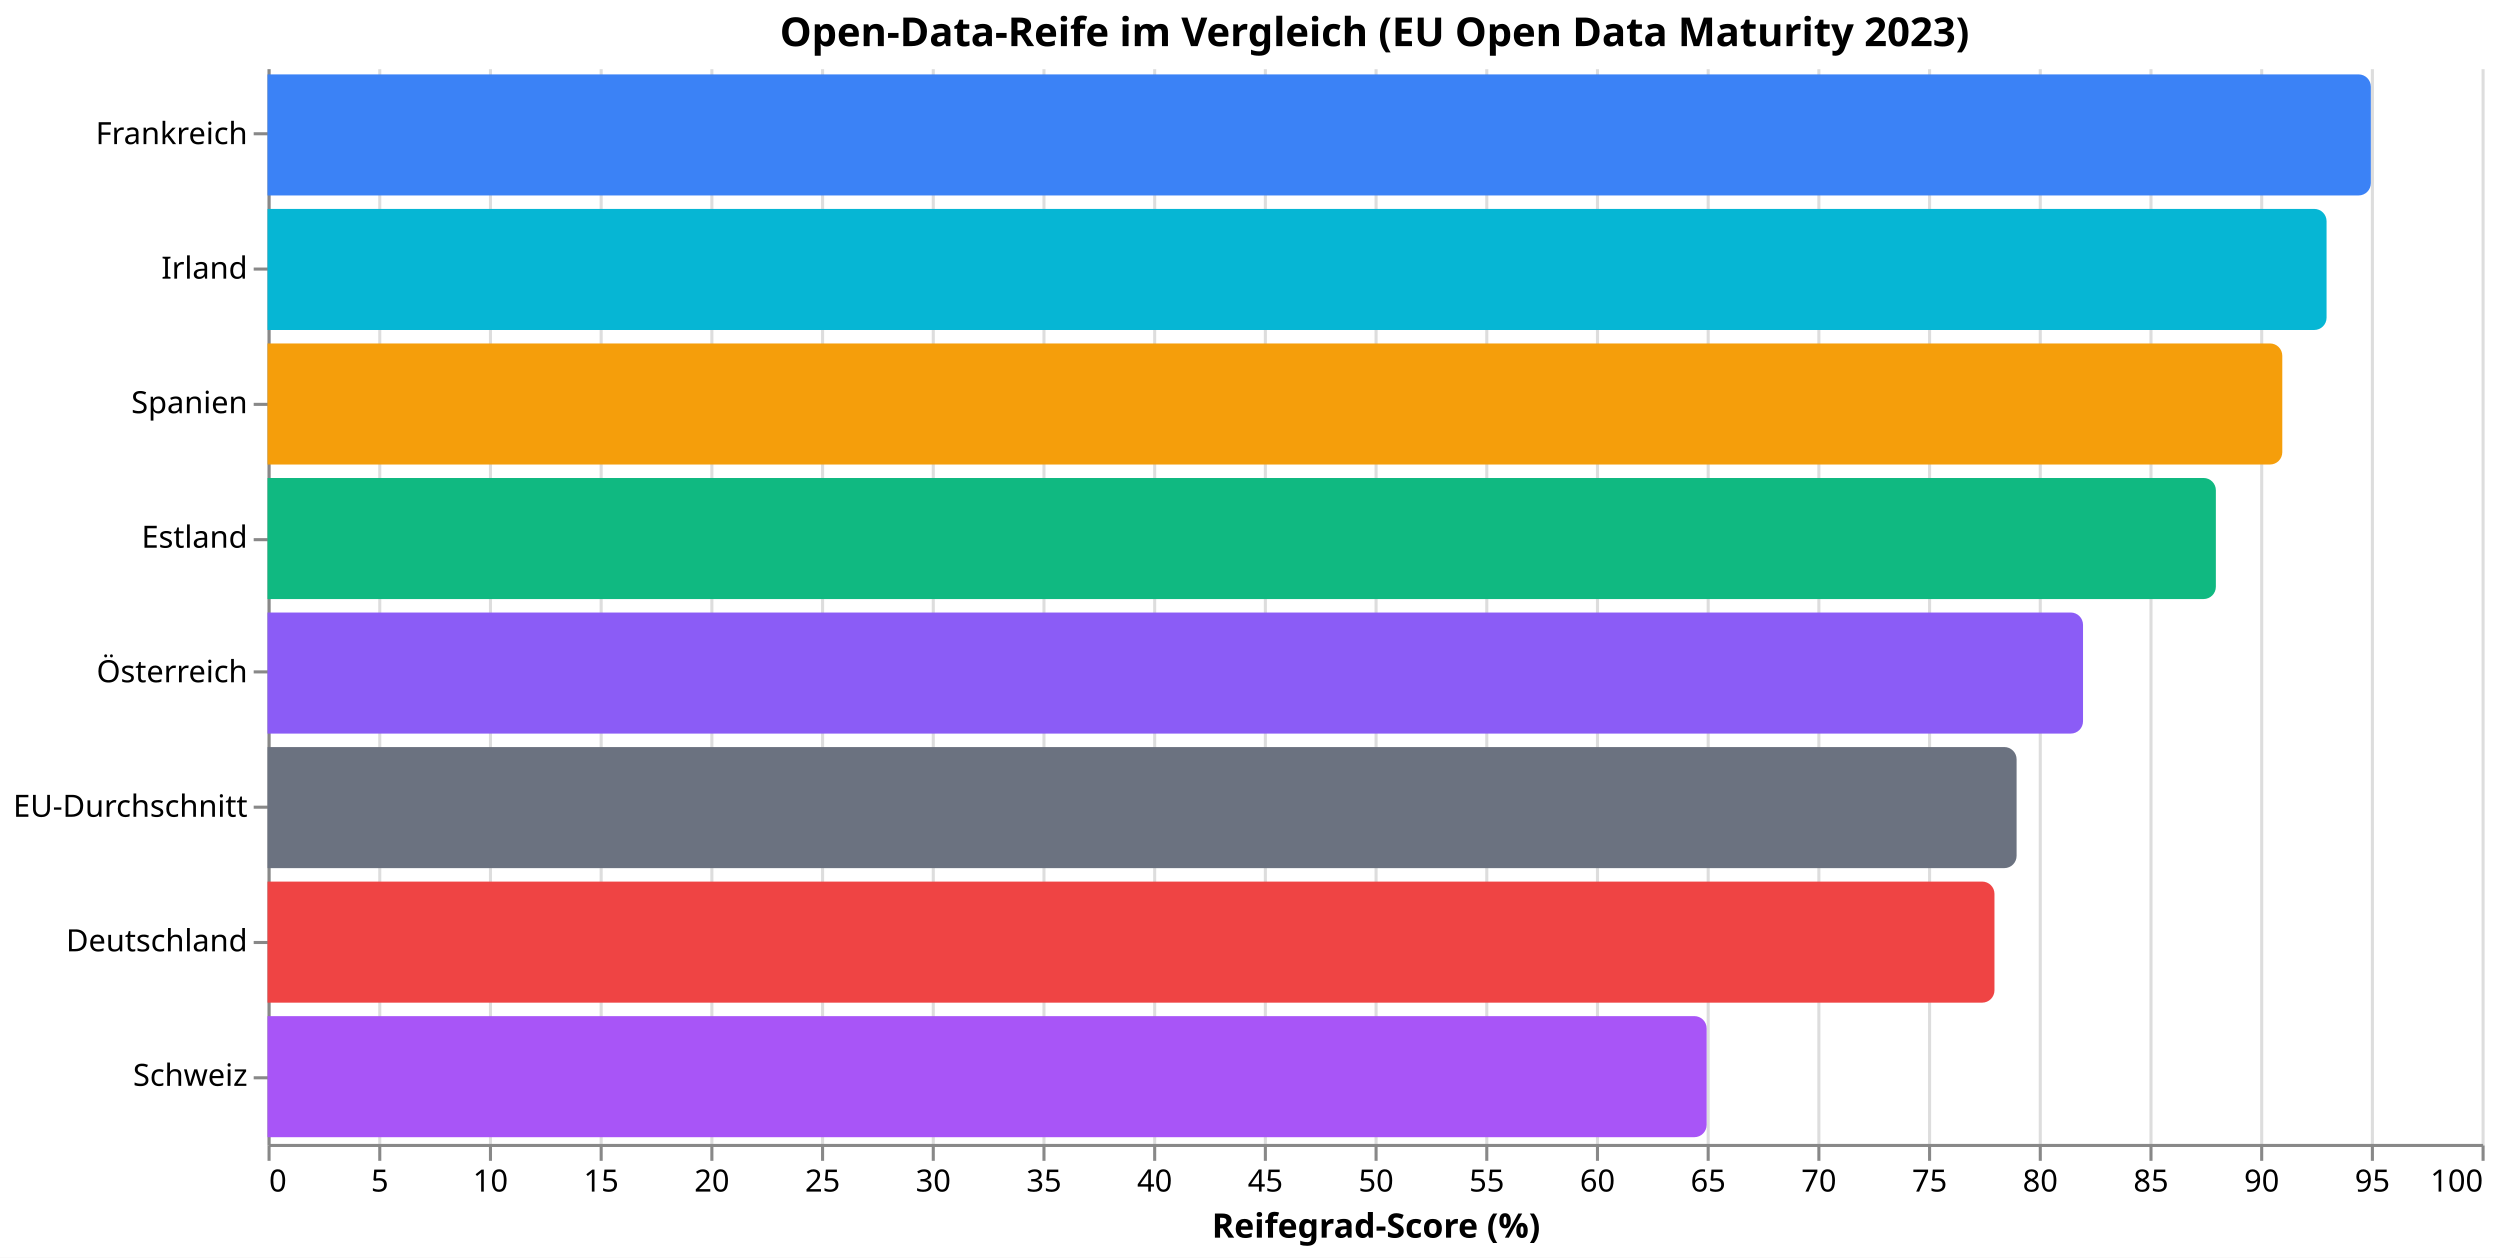
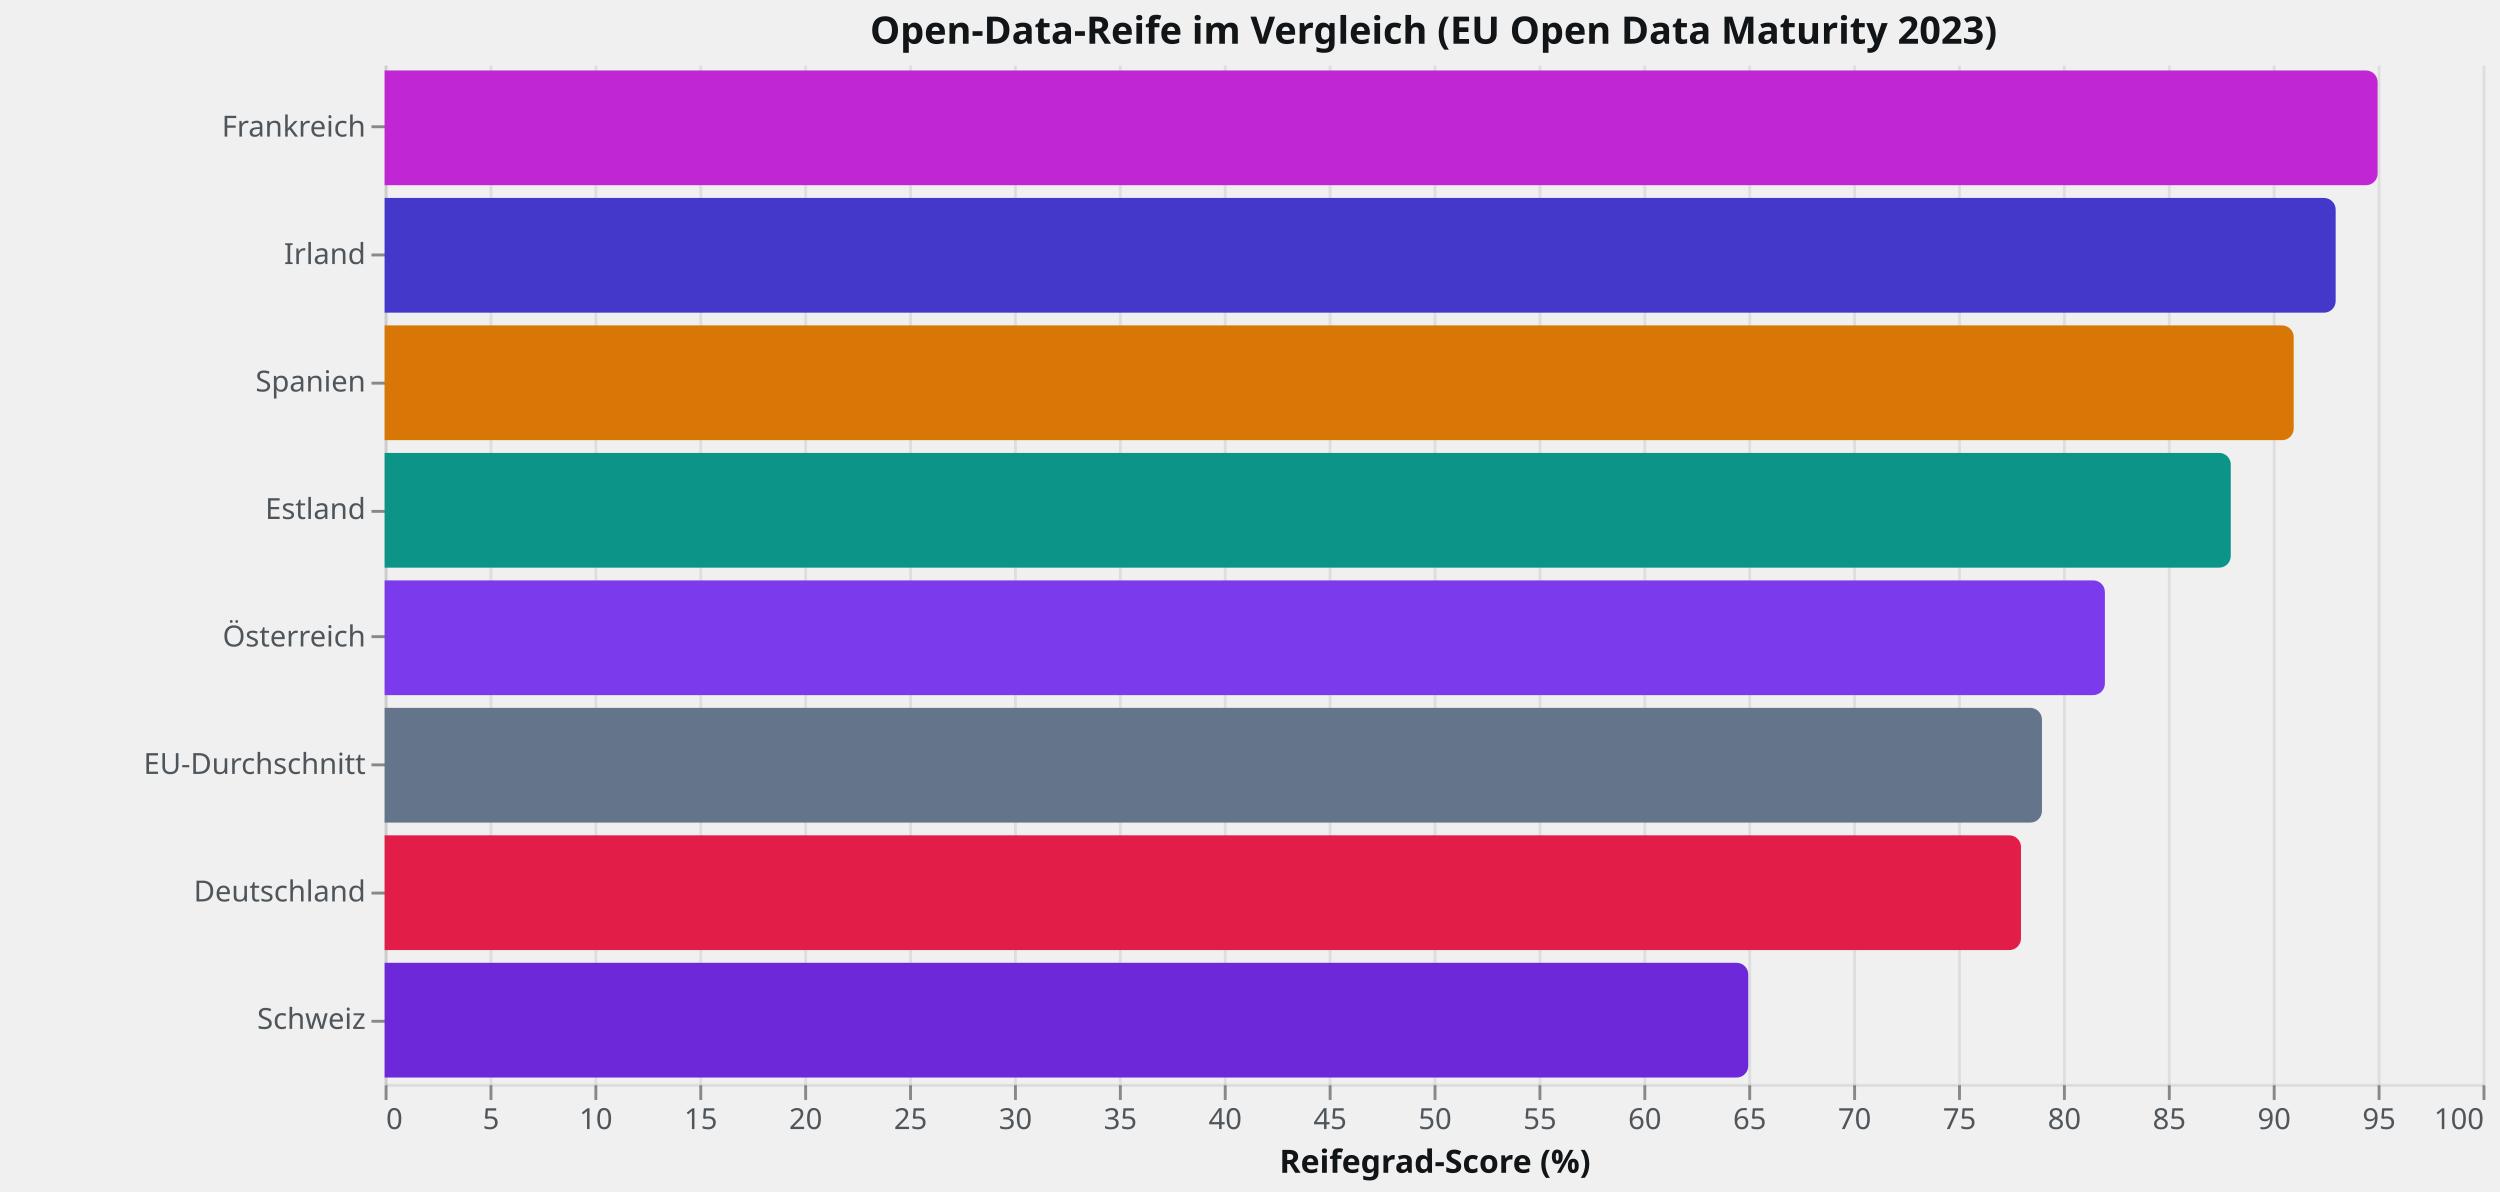
- <svg xmlns="http://www.w3.org/2000/svg" version="1.1" class="marks" width="813" height="409" viewBox="0 0 813 409">
-   <rect width="813" height="409" fill="white" />
-   <g fill="none" stroke-miterlimit="10" transform="translate(87,22)">
+ <svg xmlns="http://www.w3.org/2000/svg" version="1.1" class="marks" width="858" height="409" viewBox="0 0 858 409">
+   <g fill="none" stroke-miterlimit="10" transform="translate(132,22)">
    <g class="mark-group role-frame root" role="graphics-object" aria-roledescription="group mark container">
      <g transform="translate(0,0)">
        <path class="background" aria-hidden="true" d="M0.5,0.5h720v350h-720Z" />
        <g>
          <g class="mark-group role-axis" aria-hidden="true">
            <g transform="translate(0.5,350.5)">
              <path class="background" aria-hidden="true" d="M0,0h0v0h0Z" pointer-events="none" />
              <g>
                <g class="mark-rule role-axis-grid" pointer-events="none">
-                   <line transform="translate(0,0)" x2="0" y2="-350" stroke="#ddd" stroke-width="1" opacity="1" />
-                   <line transform="translate(36,0)" x2="0" y2="-350" stroke="#ddd" stroke-width="1" opacity="1" />
-                   <line transform="translate(72,0)" x2="0" y2="-350" stroke="#ddd" stroke-width="1" opacity="1" />
-                   <line transform="translate(108,0)" x2="0" y2="-350" stroke="#ddd" stroke-width="1" opacity="1" />
-                   <line transform="translate(144,0)" x2="0" y2="-350" stroke="#ddd" stroke-width="1" opacity="1" />
-                   <line transform="translate(180,0)" x2="0" y2="-350" stroke="#ddd" stroke-width="1" opacity="1" />
-                   <line transform="translate(216,0)" x2="0" y2="-350" stroke="#ddd" stroke-width="1" opacity="1" />
-                   <line transform="translate(252,0)" x2="0" y2="-350" stroke="#ddd" stroke-width="1" opacity="1" />
-                   <line transform="translate(288,0)" x2="0" y2="-350" stroke="#ddd" stroke-width="1" opacity="1" />
-                   <line transform="translate(324,0)" x2="0" y2="-350" stroke="#ddd" stroke-width="1" opacity="1" />
-                   <line transform="translate(360,0)" x2="0" y2="-350" stroke="#ddd" stroke-width="1" opacity="1" />
-                   <line transform="translate(396,0)" x2="0" y2="-350" stroke="#ddd" stroke-width="1" opacity="1" />
-                   <line transform="translate(432,0)" x2="0" y2="-350" stroke="#ddd" stroke-width="1" opacity="1" />
-                   <line transform="translate(468,0)" x2="0" y2="-350" stroke="#ddd" stroke-width="1" opacity="1" />
-                   <line transform="translate(504,0)" x2="0" y2="-350" stroke="#ddd" stroke-width="1" opacity="1" />
-                   <line transform="translate(540,0)" x2="0" y2="-350" stroke="#ddd" stroke-width="1" opacity="1" />
-                   <line transform="translate(576,0)" x2="0" y2="-350" stroke="#ddd" stroke-width="1" opacity="1" />
-                   <line transform="translate(612,0)" x2="0" y2="-350" stroke="#ddd" stroke-width="1" opacity="1" />
-                   <line transform="translate(648,0)" x2="0" y2="-350" stroke="#ddd" stroke-width="1" opacity="1" />
-                   <line transform="translate(684,0)" x2="0" y2="-350" stroke="#ddd" stroke-width="1" opacity="1" />
-                   <line transform="translate(720,0)" x2="0" y2="-350" stroke="#ddd" stroke-width="1" opacity="1" />
+                   <line transform="translate(0,0)" x2="0" y2="-350" stroke="rgba(18,21,23,0.08)" stroke-width="1" opacity="1" />
+                   <line transform="translate(36,0)" x2="0" y2="-350" stroke="rgba(18,21,23,0.08)" stroke-width="1" opacity="1" />
+                   <line transform="translate(72,0)" x2="0" y2="-350" stroke="rgba(18,21,23,0.08)" stroke-width="1" opacity="1" />
+                   <line transform="translate(108,0)" x2="0" y2="-350" stroke="rgba(18,21,23,0.08)" stroke-width="1" opacity="1" />
+                   <line transform="translate(144,0)" x2="0" y2="-350" stroke="rgba(18,21,23,0.08)" stroke-width="1" opacity="1" />
+                   <line transform="translate(180,0)" x2="0" y2="-350" stroke="rgba(18,21,23,0.08)" stroke-width="1" opacity="1" />
+                   <line transform="translate(216,0)" x2="0" y2="-350" stroke="rgba(18,21,23,0.08)" stroke-width="1" opacity="1" />
+                   <line transform="translate(252,0)" x2="0" y2="-350" stroke="rgba(18,21,23,0.08)" stroke-width="1" opacity="1" />
+                   <line transform="translate(288,0)" x2="0" y2="-350" stroke="rgba(18,21,23,0.08)" stroke-width="1" opacity="1" />
+                   <line transform="translate(324,0)" x2="0" y2="-350" stroke="rgba(18,21,23,0.08)" stroke-width="1" opacity="1" />
+                   <line transform="translate(360,0)" x2="0" y2="-350" stroke="rgba(18,21,23,0.08)" stroke-width="1" opacity="1" />
+                   <line transform="translate(396,0)" x2="0" y2="-350" stroke="rgba(18,21,23,0.08)" stroke-width="1" opacity="1" />
+                   <line transform="translate(432,0)" x2="0" y2="-350" stroke="rgba(18,21,23,0.08)" stroke-width="1" opacity="1" />
+                   <line transform="translate(468,0)" x2="0" y2="-350" stroke="rgba(18,21,23,0.08)" stroke-width="1" opacity="1" />
+                   <line transform="translate(504,0)" x2="0" y2="-350" stroke="rgba(18,21,23,0.08)" stroke-width="1" opacity="1" />
+                   <line transform="translate(540,0)" x2="0" y2="-350" stroke="rgba(18,21,23,0.08)" stroke-width="1" opacity="1" />
+                   <line transform="translate(576,0)" x2="0" y2="-350" stroke="rgba(18,21,23,0.08)" stroke-width="1" opacity="1" />
+                   <line transform="translate(612,0)" x2="0" y2="-350" stroke="rgba(18,21,23,0.08)" stroke-width="1" opacity="1" />
+                   <line transform="translate(648,0)" x2="0" y2="-350" stroke="rgba(18,21,23,0.08)" stroke-width="1" opacity="1" />
+                   <line transform="translate(684,0)" x2="0" y2="-350" stroke="rgba(18,21,23,0.08)" stroke-width="1" opacity="1" />
+                   <line transform="translate(720,0)" x2="0" y2="-350" stroke="rgba(18,21,23,0.08)" stroke-width="1" opacity="1" />
                </g>
              </g>
              <path class="foreground" aria-hidden="true" d="" pointer-events="none" display="none" />
            </g>
          </g>
          <g class="mark-group role-axis" role="graphics-symbol" aria-roledescription="axis" aria-label="X-axis titled 'Reifegrad-Score (%)' for a linear scale with values from 0 to 100">
            <g transform="translate(0.5,350.5)">
              <path class="background" aria-hidden="true" d="M0,0h0v0h0Z" pointer-events="none" />
              <g>
                <g class="mark-rule role-axis-tick" pointer-events="none">
                  <line transform="translate(0,0)" x2="0" y2="5" stroke="#888" stroke-width="1" opacity="1" />
                  <line transform="translate(36,0)" x2="0" y2="5" stroke="#888" stroke-width="1" opacity="1" />
                  <line transform="translate(72,0)" x2="0" y2="5" stroke="#888" stroke-width="1" opacity="1" />
                  <line transform="translate(108,0)" x2="0" y2="5" stroke="#888" stroke-width="1" opacity="1" />
                  <line transform="translate(144,0)" x2="0" y2="5" stroke="#888" stroke-width="1" opacity="1" />
                  <line transform="translate(180,0)" x2="0" y2="5" stroke="#888" stroke-width="1" opacity="1" />
                  <line transform="translate(216,0)" x2="0" y2="5" stroke="#888" stroke-width="1" opacity="1" />
                  <line transform="translate(252,0)" x2="0" y2="5" stroke="#888" stroke-width="1" opacity="1" />
                  <line transform="translate(288,0)" x2="0" y2="5" stroke="#888" stroke-width="1" opacity="1" />
                  <line transform="translate(324,0)" x2="0" y2="5" stroke="#888" stroke-width="1" opacity="1" />
                  <line transform="translate(360,0)" x2="0" y2="5" stroke="#888" stroke-width="1" opacity="1" />
                  <line transform="translate(396,0)" x2="0" y2="5" stroke="#888" stroke-width="1" opacity="1" />
                  <line transform="translate(432,0)" x2="0" y2="5" stroke="#888" stroke-width="1" opacity="1" />
                  <line transform="translate(468,0)" x2="0" y2="5" stroke="#888" stroke-width="1" opacity="1" />
                  <line transform="translate(504,0)" x2="0" y2="5" stroke="#888" stroke-width="1" opacity="1" />
                  <line transform="translate(540,0)" x2="0" y2="5" stroke="#888" stroke-width="1" opacity="1" />
                  <line transform="translate(576,0)" x2="0" y2="5" stroke="#888" stroke-width="1" opacity="1" />
                  <line transform="translate(612,0)" x2="0" y2="5" stroke="#888" stroke-width="1" opacity="1" />
                  <line transform="translate(648,0)" x2="0" y2="5" stroke="#888" stroke-width="1" opacity="1" />
                  <line transform="translate(684,0)" x2="0" y2="5" stroke="#888" stroke-width="1" opacity="1" />
                  <line transform="translate(720,0)" x2="0" y2="5" stroke="#888" stroke-width="1" opacity="1" />
                </g>
                <g class="mark-text role-axis-label" pointer-events="none">
-                   <text text-anchor="start" transform="translate(0,15)" font-family="Switzer, system-ui, sans-serif" font-size="10px" fill="#000" opacity="1">0</text>
-                   <text text-anchor="middle" transform="translate(36,15)" font-family="Switzer, system-ui, sans-serif" font-size="10px" fill="#000" opacity="1">5</text>
-                   <text text-anchor="middle" transform="translate(72,15)" font-family="Switzer, system-ui, sans-serif" font-size="10px" fill="#000" opacity="1">10</text>
-                   <text text-anchor="middle" transform="translate(108,15)" font-family="Switzer, system-ui, sans-serif" font-size="10px" fill="#000" opacity="1">15</text>
-                   <text text-anchor="middle" transform="translate(144,15)" font-family="Switzer, system-ui, sans-serif" font-size="10px" fill="#000" opacity="1">20</text>
-                   <text text-anchor="middle" transform="translate(180,15)" font-family="Switzer, system-ui, sans-serif" font-size="10px" fill="#000" opacity="1">25</text>
-                   <text text-anchor="middle" transform="translate(216,15)" font-family="Switzer, system-ui, sans-serif" font-size="10px" fill="#000" opacity="1">30</text>
-                   <text text-anchor="middle" transform="translate(252,15)" font-family="Switzer, system-ui, sans-serif" font-size="10px" fill="#000" opacity="1">35</text>
-                   <text text-anchor="middle" transform="translate(288,15)" font-family="Switzer, system-ui, sans-serif" font-size="10px" fill="#000" opacity="1">40</text>
-                   <text text-anchor="middle" transform="translate(324,15)" font-family="Switzer, system-ui, sans-serif" font-size="10px" fill="#000" opacity="1">45</text>
-                   <text text-anchor="middle" transform="translate(360,15)" font-family="Switzer, system-ui, sans-serif" font-size="10px" fill="#000" opacity="1">50</text>
-                   <text text-anchor="middle" transform="translate(396,15)" font-family="Switzer, system-ui, sans-serif" font-size="10px" fill="#000" opacity="1">55</text>
-                   <text text-anchor="middle" transform="translate(432,15)" font-family="Switzer, system-ui, sans-serif" font-size="10px" fill="#000" opacity="1">60</text>
-                   <text text-anchor="middle" transform="translate(468,15)" font-family="Switzer, system-ui, sans-serif" font-size="10px" fill="#000" opacity="1">65</text>
-                   <text text-anchor="middle" transform="translate(504,15)" font-family="Switzer, system-ui, sans-serif" font-size="10px" fill="#000" opacity="1">70</text>
-                   <text text-anchor="middle" transform="translate(540,15)" font-family="Switzer, system-ui, sans-serif" font-size="10px" fill="#000" opacity="1">75</text>
-                   <text text-anchor="middle" transform="translate(576,15)" font-family="Switzer, system-ui, sans-serif" font-size="10px" fill="#000" opacity="1">80</text>
-                   <text text-anchor="middle" transform="translate(612,15)" font-family="Switzer, system-ui, sans-serif" font-size="10px" fill="#000" opacity="1">85</text>
-                   <text text-anchor="middle" transform="translate(648,15)" font-family="Switzer, system-ui, sans-serif" font-size="10px" fill="#000" opacity="1">90</text>
-                   <text text-anchor="middle" transform="translate(684,15)" font-family="Switzer, system-ui, sans-serif" font-size="10px" fill="#000" opacity="1">95</text>
-                   <text text-anchor="end" transform="translate(720,15)" font-family="Switzer, system-ui, sans-serif" font-size="10px" fill="#000" opacity="1">100</text>
+                   <text text-anchor="start" transform="translate(0,15)" font-family="Switzer, system-ui, sans-serif" font-size="10px" fill="#4f565b" opacity="1">0</text>
+                   <text text-anchor="middle" transform="translate(36,15)" font-family="Switzer, system-ui, sans-serif" font-size="10px" fill="#4f565b" opacity="1">5</text>
+                   <text text-anchor="middle" transform="translate(72,15)" font-family="Switzer, system-ui, sans-serif" font-size="10px" fill="#4f565b" opacity="1">10</text>
+                   <text text-anchor="middle" transform="translate(108,15)" font-family="Switzer, system-ui, sans-serif" font-size="10px" fill="#4f565b" opacity="1">15</text>
+                   <text text-anchor="middle" transform="translate(144,15)" font-family="Switzer, system-ui, sans-serif" font-size="10px" fill="#4f565b" opacity="1">20</text>
+                   <text text-anchor="middle" transform="translate(180,15)" font-family="Switzer, system-ui, sans-serif" font-size="10px" fill="#4f565b" opacity="1">25</text>
+                   <text text-anchor="middle" transform="translate(216,15)" font-family="Switzer, system-ui, sans-serif" font-size="10px" fill="#4f565b" opacity="1">30</text>
+                   <text text-anchor="middle" transform="translate(252,15)" font-family="Switzer, system-ui, sans-serif" font-size="10px" fill="#4f565b" opacity="1">35</text>
+                   <text text-anchor="middle" transform="translate(288,15)" font-family="Switzer, system-ui, sans-serif" font-size="10px" fill="#4f565b" opacity="1">40</text>
+                   <text text-anchor="middle" transform="translate(324,15)" font-family="Switzer, system-ui, sans-serif" font-size="10px" fill="#4f565b" opacity="1">45</text>
+                   <text text-anchor="middle" transform="translate(360,15)" font-family="Switzer, system-ui, sans-serif" font-size="10px" fill="#4f565b" opacity="1">50</text>
+                   <text text-anchor="middle" transform="translate(396,15)" font-family="Switzer, system-ui, sans-serif" font-size="10px" fill="#4f565b" opacity="1">55</text>
+                   <text text-anchor="middle" transform="translate(432,15)" font-family="Switzer, system-ui, sans-serif" font-size="10px" fill="#4f565b" opacity="1">60</text>
+                   <text text-anchor="middle" transform="translate(468,15)" font-family="Switzer, system-ui, sans-serif" font-size="10px" fill="#4f565b" opacity="1">65</text>
+                   <text text-anchor="middle" transform="translate(504,15)" font-family="Switzer, system-ui, sans-serif" font-size="10px" fill="#4f565b" opacity="1">70</text>
+                   <text text-anchor="middle" transform="translate(540,15)" font-family="Switzer, system-ui, sans-serif" font-size="10px" fill="#4f565b" opacity="1">75</text>
+                   <text text-anchor="middle" transform="translate(576,15)" font-family="Switzer, system-ui, sans-serif" font-size="10px" fill="#4f565b" opacity="1">80</text>
+                   <text text-anchor="middle" transform="translate(612,15)" font-family="Switzer, system-ui, sans-serif" font-size="10px" fill="#4f565b" opacity="1">85</text>
+                   <text text-anchor="middle" transform="translate(648,15)" font-family="Switzer, system-ui, sans-serif" font-size="10px" fill="#4f565b" opacity="1">90</text>
+                   <text text-anchor="middle" transform="translate(684,15)" font-family="Switzer, system-ui, sans-serif" font-size="10px" fill="#4f565b" opacity="1">95</text>
+                   <text text-anchor="end" transform="translate(720,15)" font-family="Switzer, system-ui, sans-serif" font-size="10px" fill="#4f565b" opacity="1">100</text>
                </g>
                <g class="mark-rule role-axis-domain" pointer-events="none">
-                   <line transform="translate(0,0)" x2="720" y2="0" stroke="#888" stroke-width="1" opacity="1" />
+                   <line transform="translate(0,0)" x2="720" y2="0" stroke="rgba(0,0,0,0.08)" stroke-width="1" opacity="1" />
                </g>
                <g class="mark-text role-axis-title" pointer-events="none">
-                   <text text-anchor="middle" transform="translate(360,30)" font-family="Switzer, system-ui, sans-serif" font-size="11px" font-weight="bold" fill="#000" opacity="1">Reifegrad-Score (%)</text>
+                   <text text-anchor="middle" transform="translate(360,30)" font-family="Switzer, system-ui, sans-serif" font-size="11px" font-weight="bold" fill="#121517" opacity="1">Reifegrad-Score (%)</text>
                </g>
              </g>
              <path class="foreground" aria-hidden="true" d="" pointer-events="none" display="none" />
            </g>
          </g>
          <g class="mark-group role-axis" role="graphics-symbol" aria-roledescription="axis" aria-label="Y-axis for a discrete scale with 8 values: Frankreich, Irland, Spanien, Estland, Österreich, ending with Schweiz">
            <g transform="translate(0.5,0.5)">
              <path class="background" aria-hidden="true" d="M0,0h0v0h0Z" pointer-events="none" />
              <g>
                <g class="mark-rule role-axis-tick" pointer-events="none">
                  <line transform="translate(0,21)" x2="-5" y2="0" stroke="#888" stroke-width="1" opacity="1" />
                  <line transform="translate(0,65)" x2="-5" y2="0" stroke="#888" stroke-width="1" opacity="1" />
                  <line transform="translate(0,109)" x2="-5" y2="0" stroke="#888" stroke-width="1" opacity="1" />
                  <line transform="translate(0,153)" x2="-5" y2="0" stroke="#888" stroke-width="1" opacity="1" />
                  <line transform="translate(0,196)" x2="-5" y2="0" stroke="#888" stroke-width="1" opacity="1" />
                  <line transform="translate(0,240)" x2="-5" y2="0" stroke="#888" stroke-width="1" opacity="1" />
                  <line transform="translate(0,284)" x2="-5" y2="0" stroke="#888" stroke-width="1" opacity="1" />
                  <line transform="translate(0,328)" x2="-5" y2="0" stroke="#888" stroke-width="1" opacity="1" />
                </g>
                <g class="mark-text role-axis-label" pointer-events="none">
-                   <text text-anchor="end" transform="translate(-7,24.375)" font-family="Switzer, system-ui, sans-serif" font-size="10px" fill="#000" opacity="1">Frankreich</text>
-                   <text text-anchor="end" transform="translate(-7,68.125)" font-family="Switzer, system-ui, sans-serif" font-size="10px" fill="#000" opacity="1">Irland</text>
-                   <text text-anchor="end" transform="translate(-7,111.875)" font-family="Switzer, system-ui, sans-serif" font-size="10px" fill="#000" opacity="1">Spanien</text>
-                   <text text-anchor="end" transform="translate(-7,155.625)" font-family="Switzer, system-ui, sans-serif" font-size="10px" fill="#000" opacity="1">Estland</text>
-                   <text text-anchor="end" transform="translate(-7,199.375)" font-family="Switzer, system-ui, sans-serif" font-size="10px" fill="#000" opacity="1">Österreich</text>
-                   <text text-anchor="end" transform="translate(-7,243.125)" font-family="Switzer, system-ui, sans-serif" font-size="10px" fill="#000" opacity="1">EU-Durchschnitt</text>
-                   <text text-anchor="end" transform="translate(-7,286.875)" font-family="Switzer, system-ui, sans-serif" font-size="10px" fill="#000" opacity="1">Deutschland</text>
-                   <text text-anchor="end" transform="translate(-7,330.625)" font-family="Switzer, system-ui, sans-serif" font-size="10px" fill="#000" opacity="1">Schweiz</text>
+                   <text text-anchor="end" transform="translate(-7,24.375)" font-family="Switzer, system-ui, sans-serif" font-size="10px" fill="#4f565b" opacity="1">Frankreich</text>
+                   <text text-anchor="end" transform="translate(-7,68.125)" font-family="Switzer, system-ui, sans-serif" font-size="10px" fill="#4f565b" opacity="1">Irland</text>
+                   <text text-anchor="end" transform="translate(-7,111.875)" font-family="Switzer, system-ui, sans-serif" font-size="10px" fill="#4f565b" opacity="1">Spanien</text>
+                   <text text-anchor="end" transform="translate(-7,155.625)" font-family="Switzer, system-ui, sans-serif" font-size="10px" fill="#4f565b" opacity="1">Estland</text>
+                   <text text-anchor="end" transform="translate(-7,199.375)" font-family="Switzer, system-ui, sans-serif" font-size="10px" fill="#4f565b" opacity="1">Österreich</text>
+                   <text text-anchor="end" transform="translate(-7,243.125)" font-family="Switzer, system-ui, sans-serif" font-size="10px" fill="#4f565b" opacity="1">EU-Durchschnitt</text>
+                   <text text-anchor="end" transform="translate(-7,286.875)" font-family="Switzer, system-ui, sans-serif" font-size="10px" fill="#4f565b" opacity="1">Deutschland</text>
+                   <text text-anchor="end" transform="translate(-7,330.625)" font-family="Switzer, system-ui, sans-serif" font-size="10px" fill="#4f565b" opacity="1">Schweiz</text>
                </g>
                <g class="mark-rule role-axis-domain" pointer-events="none">
-                   <line transform="translate(0,0)" x2="0" y2="350" stroke="#888" stroke-width="1" opacity="1" />
+                   <line transform="translate(0,0)" x2="0" y2="350" stroke="rgba(0,0,0,0.08)" stroke-width="1" opacity="1" />
                </g>
              </g>
              <path class="foreground" aria-hidden="true" d="" pointer-events="none" display="none" />
            </g>
          </g>
          <g class="mark-group role-scope" role="graphics-object" aria-roledescription="group mark container">
            <g transform="translate(0,2.1875)">
              <path class="background" aria-hidden="true" d="M0,0L680,0C682.208,0,684,1.792,684,4L684,35.375C684,37.583,682.208,39.375,680,39.375L0,39.375C0,39.375,0,39.375,0,39.375L0,0C0,0,0,0,0,0Z" />
-               <g clip-path="url(#clip50)">
-                 <g class="mark-group role-scope" role="graphics-object" aria-roledescription="group mark container">
-                   <g transform="translate(0,0)">
-                     <path class="background" aria-hidden="true" d="M0,0h0v39.375h0Z" />
-                     <g>
-                       <g class="mark-rect role-mark marks" role="graphics-object" aria-roledescription="rect mark container">
-                         <path aria-label="Reifegrad-Score (%): 95; Land: Frankreich" role="graphics-symbol" aria-roledescription="bar" d="M0,0h684v39.375h-684Z" fill="#3b82f6" />
+               <g clip-path="url(#clip69)">
+                 <g class="mark-group role-scope" role="graphics-object" aria-roledescription="group mark container">
+                   <g transform="translate(0,0)">
+                     <path class="background" aria-hidden="true" d="M0,0h0v39.375h0Z" />
+                     <g>
+                       <g class="mark-rect role-mark marks" role="graphics-object" aria-roledescription="rect mark container">
+                         <path aria-label="Reifegrad-Score (%): 95; Land: Frankreich" role="graphics-symbol" aria-roledescription="bar" d="M0,0h684v39.375h-684Z" fill="#c026d3" />
                      </g>
                    </g>
                    <path class="foreground" aria-hidden="true" d="" display="none" />
                  </g>
                </g>
              </g>
              <path class="foreground" aria-hidden="true" d="" display="none" />
            </g>
            <g transform="translate(0,45.9375)">
              <path class="background" aria-hidden="true" d="M0,0L665.6,0C667.808,0,669.6,1.792,669.6,4L669.6,35.375C669.6,37.583,667.808,39.375,665.6,39.375L0,39.375C0,39.375,0,39.375,0,39.375L0,0C0,0,0,0,0,0Z" />
-               <g clip-path="url(#clip51)">
-                 <g class="mark-group role-scope" role="graphics-object" aria-roledescription="group mark container">
-                   <g transform="translate(0,0)">
-                     <path class="background" aria-hidden="true" d="M0,0h0v39.375h0Z" />
-                     <g>
-                       <g class="mark-rect role-mark marks" role="graphics-object" aria-roledescription="rect mark container">
-                         <path aria-label="Reifegrad-Score (%): 93; Land: Irland" role="graphics-symbol" aria-roledescription="bar" d="M0,0h669.6v39.375h-669.6Z" fill="#06b6d4" />
+               <g clip-path="url(#clip70)">
+                 <g class="mark-group role-scope" role="graphics-object" aria-roledescription="group mark container">
+                   <g transform="translate(0,0)">
+                     <path class="background" aria-hidden="true" d="M0,0h0v39.375h0Z" />
+                     <g>
+                       <g class="mark-rect role-mark marks" role="graphics-object" aria-roledescription="rect mark container">
+                         <path aria-label="Reifegrad-Score (%): 93; Land: Irland" role="graphics-symbol" aria-roledescription="bar" d="M0,0h669.6v39.375h-669.6Z" fill="#4338ca" />
                      </g>
                    </g>
                    <path class="foreground" aria-hidden="true" d="" display="none" />
                  </g>
                </g>
              </g>
              <path class="foreground" aria-hidden="true" d="" display="none" />
            </g>
            <g transform="translate(0,89.6875)">
              <path class="background" aria-hidden="true" d="M0,0L651.2,0C653.408,0,655.2,1.792,655.2,4L655.2,35.375C655.2,37.583,653.408,39.375,651.2,39.375L0,39.375C0,39.375,0,39.375,0,39.375L0,0C0,0,0,0,0,0Z" />
-               <g clip-path="url(#clip52)">
-                 <g class="mark-group role-scope" role="graphics-object" aria-roledescription="group mark container">
-                   <g transform="translate(0,0)">
-                     <path class="background" aria-hidden="true" d="M0,0h0v39.375h0Z" />
-                     <g>
-                       <g class="mark-rect role-mark marks" role="graphics-object" aria-roledescription="rect mark container">
-                         <path aria-label="Reifegrad-Score (%): 91; Land: Spanien" role="graphics-symbol" aria-roledescription="bar" d="M0,0h655.2v39.375h-655.2Z" fill="#f59e0b" />
+               <g clip-path="url(#clip71)">
+                 <g class="mark-group role-scope" role="graphics-object" aria-roledescription="group mark container">
+                   <g transform="translate(0,0)">
+                     <path class="background" aria-hidden="true" d="M0,0h0v39.375h0Z" />
+                     <g>
+                       <g class="mark-rect role-mark marks" role="graphics-object" aria-roledescription="rect mark container">
+                         <path aria-label="Reifegrad-Score (%): 91; Land: Spanien" role="graphics-symbol" aria-roledescription="bar" d="M0,0h655.2v39.375h-655.2Z" fill="#d97706" />
                      </g>
                    </g>
                    <path class="foreground" aria-hidden="true" d="" display="none" />
                  </g>
                </g>
              </g>
              <path class="foreground" aria-hidden="true" d="" display="none" />
            </g>
            <g transform="translate(0,133.4375)">
              <path class="background" aria-hidden="true" d="M0,0L629.6,0C631.808,0,633.6,1.792,633.6,4L633.6,35.375C633.6,37.583,631.808,39.375,629.6,39.375L0,39.375C0,39.375,0,39.375,0,39.375L0,0C0,0,0,0,0,0Z" />
-               <g clip-path="url(#clip53)">
-                 <g class="mark-group role-scope" role="graphics-object" aria-roledescription="group mark container">
-                   <g transform="translate(0,0)">
-                     <path class="background" aria-hidden="true" d="M0,0h0v39.375h0Z" />
-                     <g>
-                       <g class="mark-rect role-mark marks" role="graphics-object" aria-roledescription="rect mark container">
-                         <path aria-label="Reifegrad-Score (%): 88; Land: Estland" role="graphics-symbol" aria-roledescription="bar" d="M0,0h633.6v39.375h-633.6Z" fill="#10b981" />
+               <g clip-path="url(#clip72)">
+                 <g class="mark-group role-scope" role="graphics-object" aria-roledescription="group mark container">
+                   <g transform="translate(0,0)">
+                     <path class="background" aria-hidden="true" d="M0,0h0v39.375h0Z" />
+                     <g>
+                       <g class="mark-rect role-mark marks" role="graphics-object" aria-roledescription="rect mark container">
+                         <path aria-label="Reifegrad-Score (%): 88; Land: Estland" role="graphics-symbol" aria-roledescription="bar" d="M0,0h633.6v39.375h-633.6Z" fill="#0d9488" />
                      </g>
                    </g>
                    <path class="foreground" aria-hidden="true" d="" display="none" />
                  </g>
                </g>
              </g>
              <path class="foreground" aria-hidden="true" d="" display="none" />
            </g>
            <g transform="translate(0,177.1875)">
              <path class="background" aria-hidden="true" d="M0,0L586.4,0C588.608,0,590.4,1.792,590.4,4L590.4,35.375C590.4,37.583,588.608,39.375,586.4,39.375L0,39.375C0,39.375,0,39.375,0,39.375L0,0C0,0,0,0,0,0Z" />
-               <g clip-path="url(#clip54)">
-                 <g class="mark-group role-scope" role="graphics-object" aria-roledescription="group mark container">
-                   <g transform="translate(0,0)">
-                     <path class="background" aria-hidden="true" d="M0,0h0v39.375h0Z" />
-                     <g>
-                       <g class="mark-rect role-mark marks" role="graphics-object" aria-roledescription="rect mark container">
-                         <path aria-label="Reifegrad-Score (%): 82; Land: Österreich" role="graphics-symbol" aria-roledescription="bar" d="M0,0h590.4v39.375h-590.4Z" fill="#8b5cf6" />
+               <g clip-path="url(#clip73)">
+                 <g class="mark-group role-scope" role="graphics-object" aria-roledescription="group mark container">
+                   <g transform="translate(0,0)">
+                     <path class="background" aria-hidden="true" d="M0,0h0v39.375h0Z" />
+                     <g>
+                       <g class="mark-rect role-mark marks" role="graphics-object" aria-roledescription="rect mark container">
+                         <path aria-label="Reifegrad-Score (%): 82; Land: Österreich" role="graphics-symbol" aria-roledescription="bar" d="M0,0h590.4v39.375h-590.4Z" fill="#7c3aed" />
                      </g>
                    </g>
                    <path class="foreground" aria-hidden="true" d="" display="none" />
                  </g>
                </g>
              </g>
              <path class="foreground" aria-hidden="true" d="" display="none" />
            </g>
            <g transform="translate(0,220.9375)">
              <path class="background" aria-hidden="true" d="M0,0L564.8,0C567.008,0,568.8,1.792,568.8,4L568.8,35.375C568.8,37.583,567.008,39.375,564.8,39.375L0,39.375C0,39.375,0,39.375,0,39.375L0,0C0,0,0,0,0,0Z" />
-               <g clip-path="url(#clip55)">
-                 <g class="mark-group role-scope" role="graphics-object" aria-roledescription="group mark container">
-                   <g transform="translate(0,0)">
-                     <path class="background" aria-hidden="true" d="M0,0h0v39.375h0Z" />
-                     <g>
-                       <g class="mark-rect role-mark marks" role="graphics-object" aria-roledescription="rect mark container">
-                         <path aria-label="Reifegrad-Score (%): 79; Land: EU-Durchschnitt" role="graphics-symbol" aria-roledescription="bar" d="M0,0h568.8v39.375h-568.8Z" fill="#6b7280" />
+               <g clip-path="url(#clip74)">
+                 <g class="mark-group role-scope" role="graphics-object" aria-roledescription="group mark container">
+                   <g transform="translate(0,0)">
+                     <path class="background" aria-hidden="true" d="M0,0h0v39.375h0Z" />
+                     <g>
+                       <g class="mark-rect role-mark marks" role="graphics-object" aria-roledescription="rect mark container">
+                         <path aria-label="Reifegrad-Score (%): 79; Land: EU-Durchschnitt" role="graphics-symbol" aria-roledescription="bar" d="M0,0h568.8v39.375h-568.8Z" fill="#64748b" />
                      </g>
                    </g>
                    <path class="foreground" aria-hidden="true" d="" display="none" />
                  </g>
                </g>
              </g>
              <path class="foreground" aria-hidden="true" d="" display="none" />
            </g>
            <g transform="translate(0,264.6875)">
              <path class="background" aria-hidden="true" d="M0,0L557.6,0C559.808,0,561.6,1.792,561.6,4L561.6,35.375C561.6,37.583,559.808,39.375,557.6,39.375L0,39.375C0,39.375,0,39.375,0,39.375L0,0C0,0,0,0,0,0Z" />
-               <g clip-path="url(#clip56)">
-                 <g class="mark-group role-scope" role="graphics-object" aria-roledescription="group mark container">
-                   <g transform="translate(0,0)">
-                     <path class="background" aria-hidden="true" d="M0,0h0v39.375h0Z" />
-                     <g>
-                       <g class="mark-rect role-mark marks" role="graphics-object" aria-roledescription="rect mark container">
-                         <path aria-label="Reifegrad-Score (%): 78; Land: Deutschland" role="graphics-symbol" aria-roledescription="bar" d="M0,0h561.6v39.375h-561.6Z" fill="#ef4444" />
+               <g clip-path="url(#clip75)">
+                 <g class="mark-group role-scope" role="graphics-object" aria-roledescription="group mark container">
+                   <g transform="translate(0,0)">
+                     <path class="background" aria-hidden="true" d="M0,0h0v39.375h0Z" />
+                     <g>
+                       <g class="mark-rect role-mark marks" role="graphics-object" aria-roledescription="rect mark container">
+                         <path aria-label="Reifegrad-Score (%): 78; Land: Deutschland" role="graphics-symbol" aria-roledescription="bar" d="M0,0h561.6v39.375h-561.6Z" fill="#e11d48" />
                      </g>
                    </g>
                    <path class="foreground" aria-hidden="true" d="" display="none" />
                  </g>
                </g>
              </g>
              <path class="foreground" aria-hidden="true" d="" display="none" />
            </g>
            <g transform="translate(0,308.4375)">
              <path class="background" aria-hidden="true" d="M0,0L464,0C466.208,0,468,1.792,468,4L468,35.375C468,37.583,466.208,39.375,464,39.375L0,39.375C0,39.375,0,39.375,0,39.375L0,0C0,0,0,0,0,0Z" />
-               <g clip-path="url(#clip57)">
-                 <g class="mark-group role-scope" role="graphics-object" aria-roledescription="group mark container">
-                   <g transform="translate(0,0)">
-                     <path class="background" aria-hidden="true" d="M0,0h0v39.375h0Z" />
-                     <g>
-                       <g class="mark-rect role-mark marks" role="graphics-object" aria-roledescription="rect mark container">
-                         <path aria-label="Reifegrad-Score (%): 65; Land: Schweiz" role="graphics-symbol" aria-roledescription="bar" d="M0,0h468v39.375h-468Z" fill="#a855f7" />
+               <g clip-path="url(#clip76)">
+                 <g class="mark-group role-scope" role="graphics-object" aria-roledescription="group mark container">
+                   <g transform="translate(0,0)">
+                     <path class="background" aria-hidden="true" d="M0,0h0v39.375h0Z" />
+                     <g>
+                       <g class="mark-rect role-mark marks" role="graphics-object" aria-roledescription="rect mark container">
+                         <path aria-label="Reifegrad-Score (%): 65; Land: Schweiz" role="graphics-symbol" aria-roledescription="bar" d="M0,0h468v39.375h-468Z" fill="#6d28d9" />
                      </g>
                    </g>
                    <path class="foreground" aria-hidden="true" d="" display="none" />
                  </g>
                </g>
              </g>
              <path class="foreground" aria-hidden="true" d="" display="none" />
            </g>
          </g>
          <g class="mark-group role-title">
            <g transform="translate(360,-17)">
              <path class="background" aria-hidden="true" d="M0,0h0v0h0Z" pointer-events="none" />
              <g>
                <g class="mark-text role-title-text" role="graphics-symbol" aria-roledescription="title" aria-label="Title text 'Open-Data-Reife im Vergleich (EU Open Data Maturity 2023)'" pointer-events="none">
-                   <text text-anchor="middle" transform="translate(0,10)" font-family="Switzer, system-ui, sans-serif" font-size="13px" font-weight="bold" fill="#000" opacity="1">Open-Data-Reife im Vergleich (EU Open Data Maturity 2023)</text>
+                   <text text-anchor="middle" transform="translate(0,10)" font-family="Switzer, system-ui, sans-serif" font-size="13px" font-weight="bold" fill="#121517" opacity="1">Open-Data-Reife im Vergleich (EU Open Data Maturity 2023)</text>
                </g>
              </g>
              <path class="foreground" aria-hidden="true" d="" pointer-events="none" display="none" />
            </g>
          </g>
        </g>
        <path class="foreground" aria-hidden="true" d="" display="none" />
      </g>
    </g>
  </g>
  <defs>
-     <clipPath id="clip50">
+     <clipPath id="clip69">
      <path d="M0,0L680,0C682.208,0,684,1.792,684,4L684,35.375C684,37.583,682.208,39.375,680,39.375L0,39.375C0,39.375,0,39.375,0,39.375L0,0C0,0,0,0,0,0Z" />
    </clipPath>
-     <clipPath id="clip51">
+     <clipPath id="clip70">
      <path d="M0,0L665.6,0C667.808,0,669.6,1.792,669.6,4L669.6,35.375C669.6,37.583,667.808,39.375,665.6,39.375L0,39.375C0,39.375,0,39.375,0,39.375L0,0C0,0,0,0,0,0Z" />
    </clipPath>
-     <clipPath id="clip52">
+     <clipPath id="clip71">
      <path d="M0,0L651.2,0C653.408,0,655.2,1.792,655.2,4L655.2,35.375C655.2,37.583,653.408,39.375,651.2,39.375L0,39.375C0,39.375,0,39.375,0,39.375L0,0C0,0,0,0,0,0Z" />
    </clipPath>
-     <clipPath id="clip53">
+     <clipPath id="clip72">
      <path d="M0,0L629.6,0C631.808,0,633.6,1.792,633.6,4L633.6,35.375C633.6,37.583,631.808,39.375,629.6,39.375L0,39.375C0,39.375,0,39.375,0,39.375L0,0C0,0,0,0,0,0Z" />
    </clipPath>
-     <clipPath id="clip54">
+     <clipPath id="clip73">
      <path d="M0,0L586.4,0C588.608,0,590.4,1.792,590.4,4L590.4,35.375C590.4,37.583,588.608,39.375,586.4,39.375L0,39.375C0,39.375,0,39.375,0,39.375L0,0C0,0,0,0,0,0Z" />
    </clipPath>
-     <clipPath id="clip55">
+     <clipPath id="clip74">
      <path d="M0,0L564.8,0C567.008,0,568.8,1.792,568.8,4L568.8,35.375C568.8,37.583,567.008,39.375,564.8,39.375L0,39.375C0,39.375,0,39.375,0,39.375L0,0C0,0,0,0,0,0Z" />
    </clipPath>
-     <clipPath id="clip56">
+     <clipPath id="clip75">
      <path d="M0,0L557.6,0C559.808,0,561.6,1.792,561.6,4L561.6,35.375C561.6,37.583,559.808,39.375,557.6,39.375L0,39.375C0,39.375,0,39.375,0,39.375L0,0C0,0,0,0,0,0Z" />
    </clipPath>
-     <clipPath id="clip57">
+     <clipPath id="clip76">
      <path d="M0,0L464,0C466.208,0,468,1.792,468,4L468,35.375C468,37.583,466.208,39.375,464,39.375L0,39.375C0,39.375,0,39.375,0,39.375L0,0C0,0,0,0,0,0Z" />
    </clipPath>
  </defs>
</svg>
